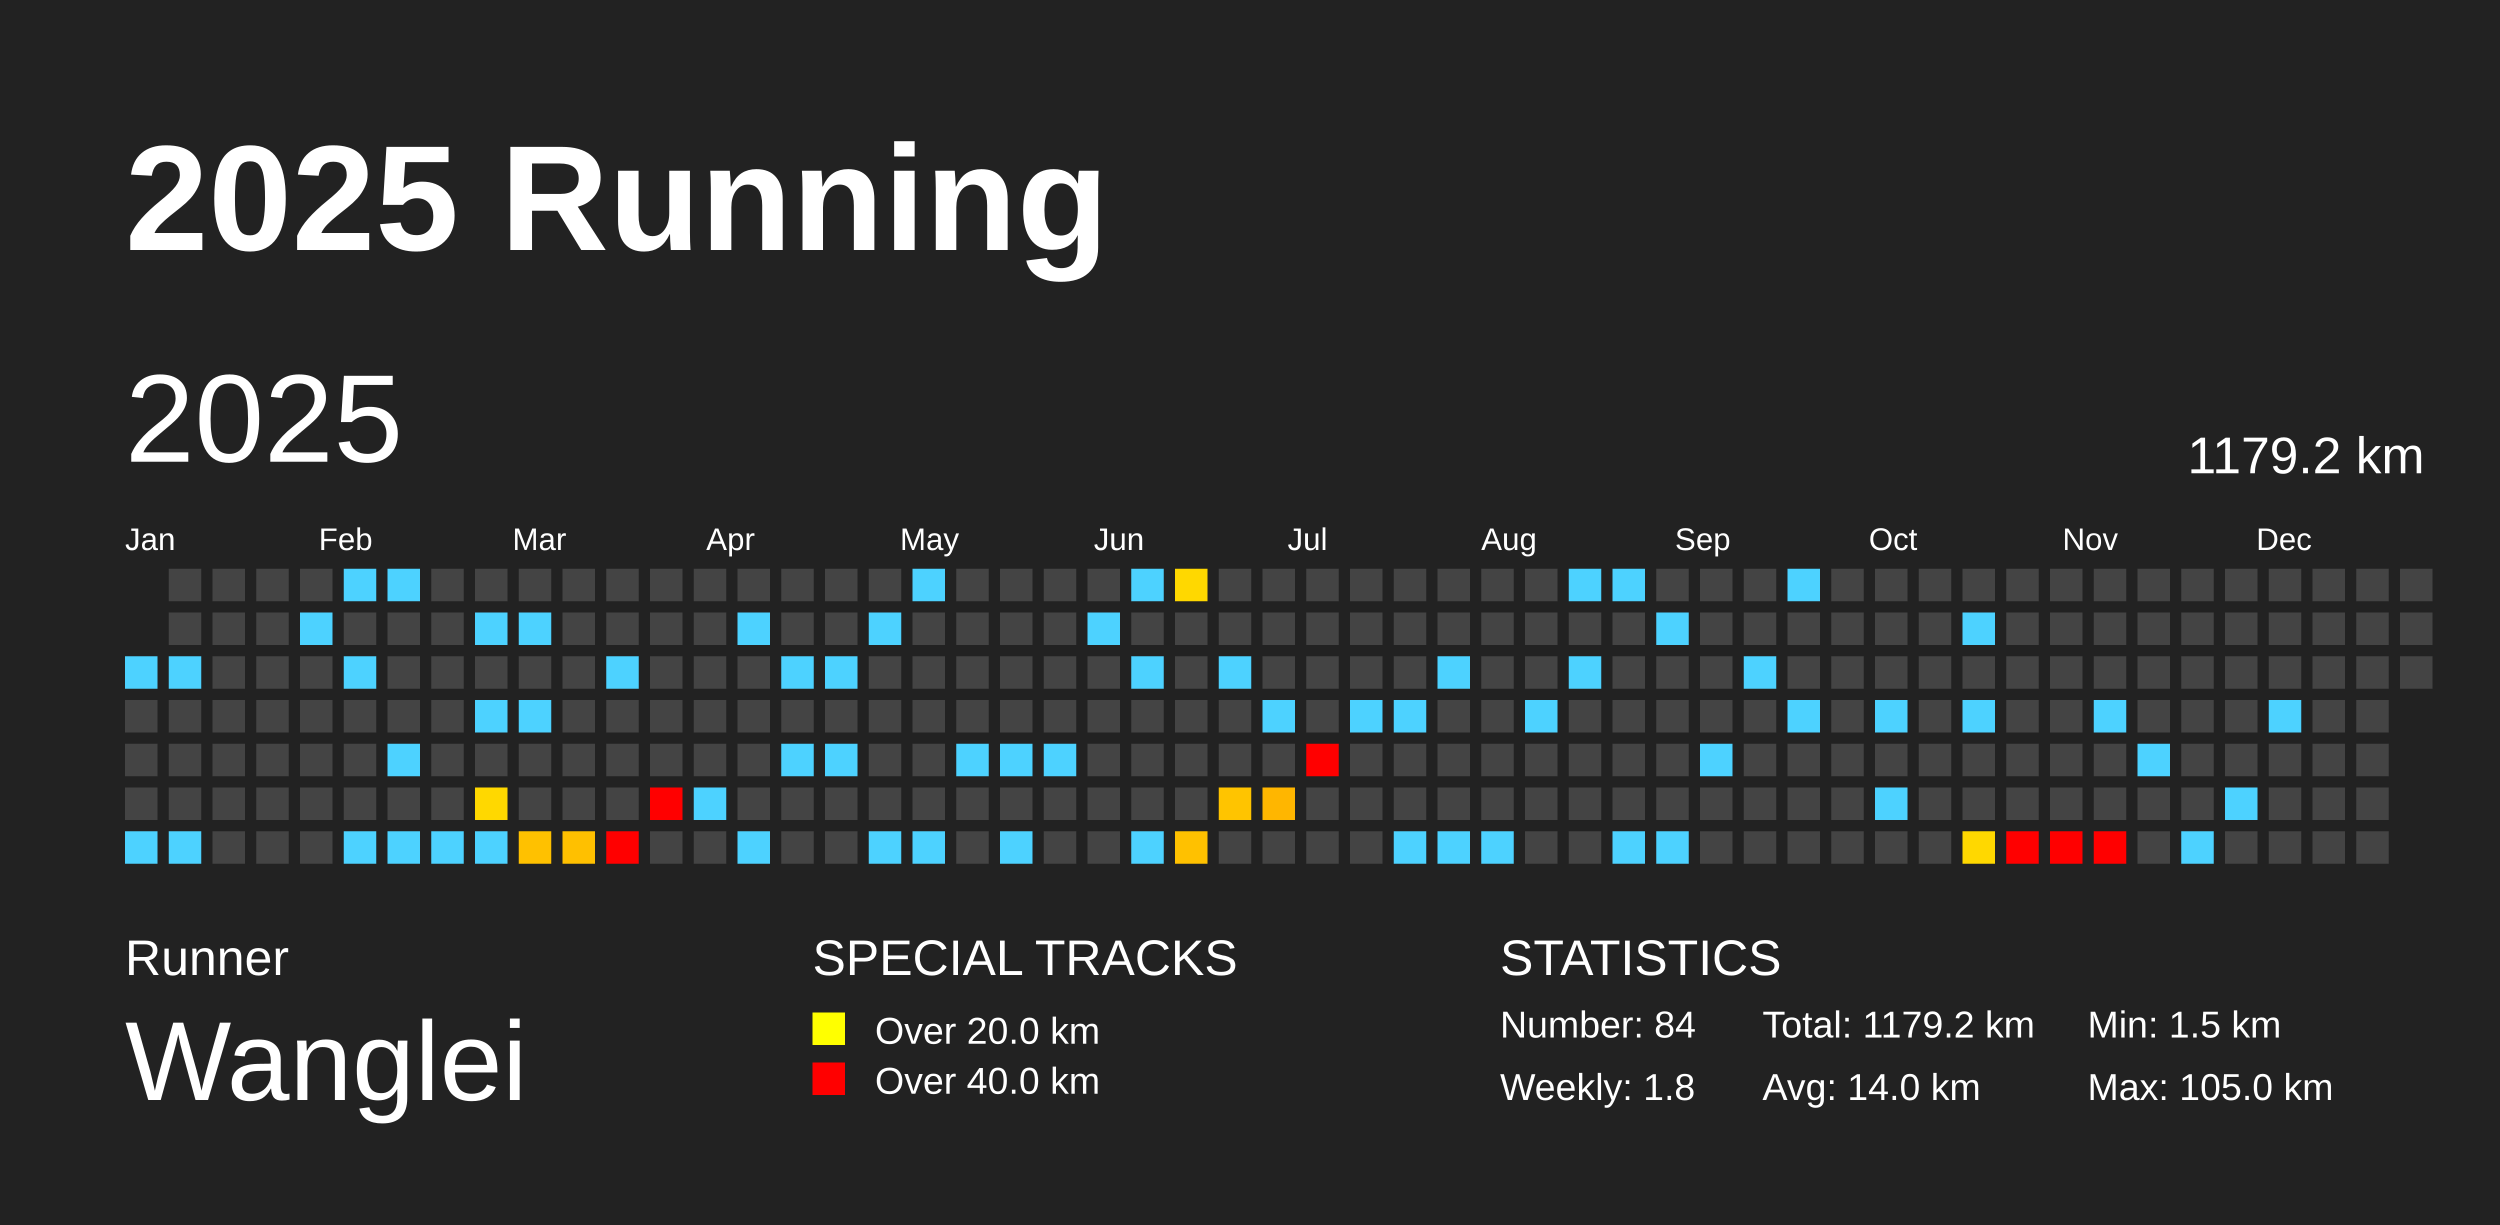
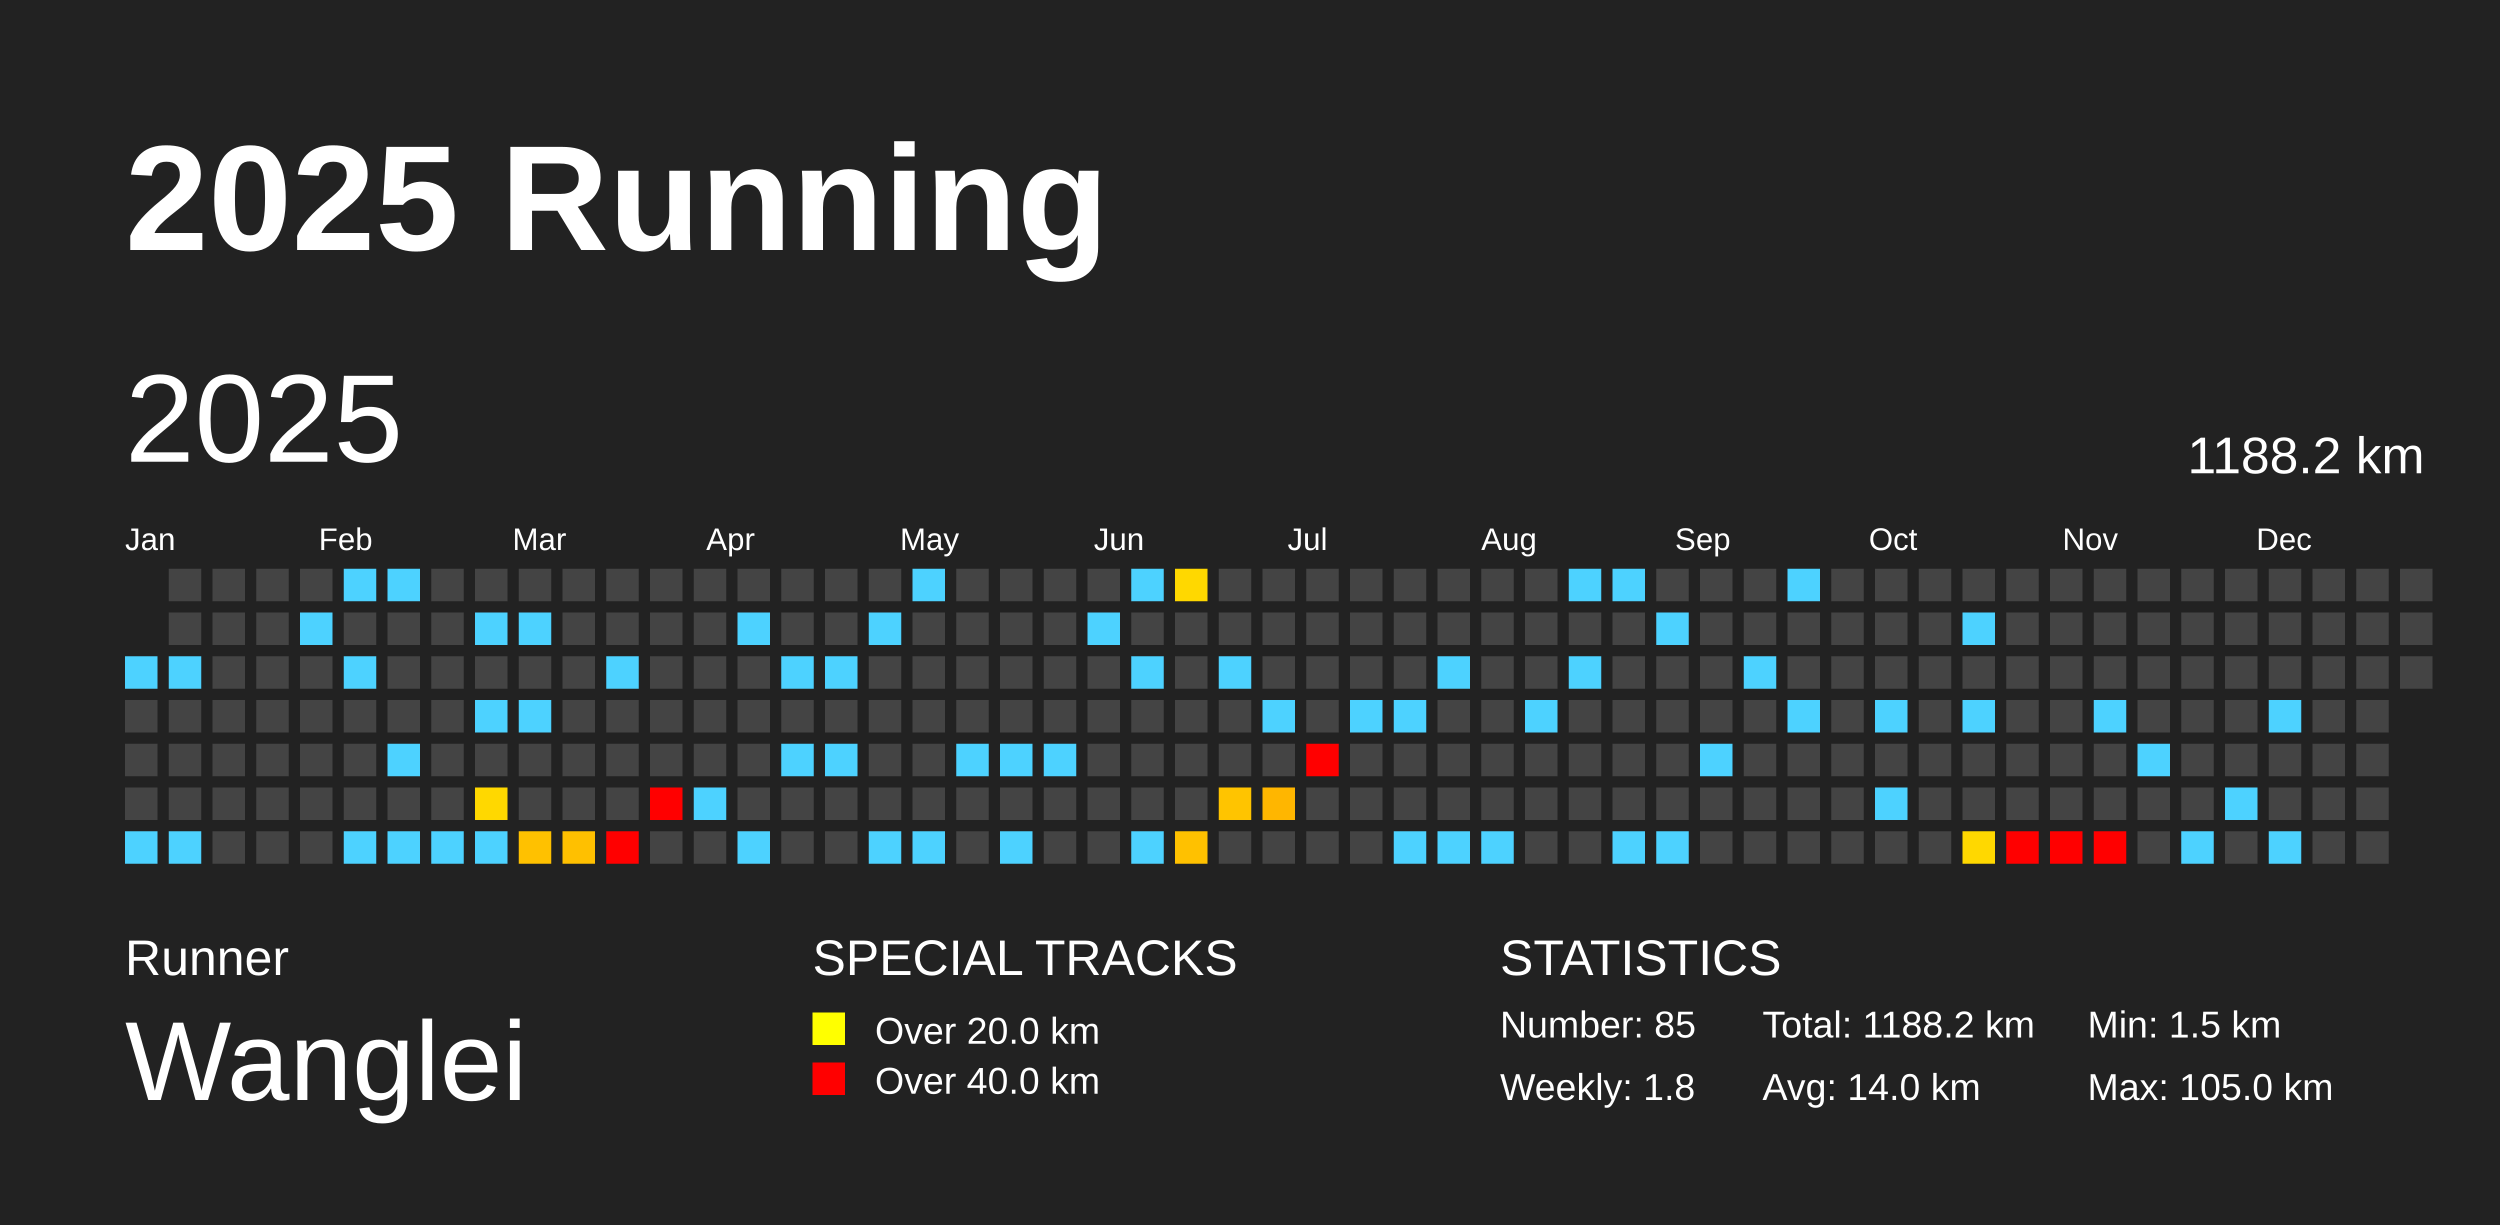
<svg xmlns="http://www.w3.org/2000/svg" baseProfile="full" height="98mm" version="1.1" viewBox="0,0,200,98" width="200mm">
  <defs />
  <rect fill="#222222" height="98" width="200" x="0" y="0" />
  <text fill="#FFFFFF" style="font-size:12px; font-family:Arial; font-weight:bold;" x="10" y="20">2025 Running</text>
  <text fill="#FFFFFF" style="font-size:4px; font-family:Arial" x="10" y="78">Runner</text>
  <text fill="#FFFFFF" style="font-size:9px; font-family:Arial" x="10" y="88">Wanglei</text>
  <text fill="#FFFFFF" style="font-size:4px; font-family:Arial" x="65" y="78">SPECIAL TRACKS</text>
  <rect fill="yellow" height="2.6" width="2.6" x="65" y="81" />
  <text fill="#FFFFFF" style="font-size:3px; font-family:Arial" x="70" y="83.5">Over 20.0 km</text>
  <rect fill="red" height="2.6" width="2.6" x="65" y="85" />
  <text fill="#FFFFFF" style="font-size:3px; font-family:Arial" x="70" y="87.5">Over 40.0 km</text>
  <text fill="#FFFFFF" style="font-size:4px; font-family:Arial" x="120" y="78">STATISTICS</text>
-   <text fill="#FFFFFF" style="font-size:3px; font-family:Arial" x="120" y="83">Number: 84</text>
+   <text fill="#FFFFFF" style="font-size:3px; font-family:Arial" x="120" y="83">Number: 85</text>
  <text fill="#FFFFFF" style="font-size:3px; font-family:Arial" x="120" y="88">Weekly: 1.8</text>
-   <text fill="#FFFFFF" style="font-size:3px; font-family:Arial" x="141" y="83">Total: 1179.2 km</text>
+   <text fill="#FFFFFF" style="font-size:3px; font-family:Arial" x="141" y="83">Total: 1188.2 km</text>
  <text fill="#FFFFFF" style="font-size:3px; font-family:Arial" x="141" y="88">Avg: 14.0 km</text>
  <text fill="#FFFFFF" style="font-size:3px; font-family:Arial" x="167" y="83">Min: 1.5 km</text>
  <text fill="#FFFFFF" style="font-size:3px; font-family:Arial" x="167" y="88">Max: 105.0 km</text>
  <text dominant-baseline="hanging" fill="#FFFFFF" style="font-size:10.0px; font-family:Arial;" x="10" y="30">2025</text>
-   <text dominant-baseline="hanging" fill="#FFFFFF" style="font-size:4.125px; font-family:Arial;" x="175" y="35">1179.2 km</text>
+   <text dominant-baseline="hanging" fill="#FFFFFF" style="font-size:4.125px; font-family:Arial;" x="175" y="35">1188.2 km</text>
  <text fill="#FFFFFF" style="font-size:2.5px; font-family:Arial" x="10.0" y="44">Jan</text>
  <text fill="#FFFFFF" style="font-size:2.5px; font-family:Arial" x="25.5" y="44">Feb</text>
  <text fill="#FFFFFF" style="font-size:2.5px; font-family:Arial" x="41.0" y="44">Mar</text>
  <text fill="#FFFFFF" style="font-size:2.5px; font-family:Arial" x="56.5" y="44">Apr</text>
  <text fill="#FFFFFF" style="font-size:2.5px; font-family:Arial" x="72.0" y="44">May</text>
  <text fill="#FFFFFF" style="font-size:2.5px; font-family:Arial" x="87.5" y="44">Jun</text>
  <text fill="#FFFFFF" style="font-size:2.5px; font-family:Arial" x="103.0" y="44">Jul</text>
  <text fill="#FFFFFF" style="font-size:2.5px; font-family:Arial" x="118.5" y="44">Aug</text>
  <text fill="#FFFFFF" style="font-size:2.5px; font-family:Arial" x="134.0" y="44">Sep</text>
  <text fill="#FFFFFF" style="font-size:2.5px; font-family:Arial" x="149.5" y="44">Oct</text>
  <text fill="#FFFFFF" style="font-size:2.5px; font-family:Arial" x="165.0" y="44">Nov</text>
  <text fill="#FFFFFF" style="font-size:2.5px; font-family:Arial" x="180.5" y="44">Dec</text>
  <rect fill="#4dd2ff" height="2.6" width="2.6" x="10.0" y="52.5" />
  <rect fill="#444444" height="2.6" width="2.6" x="10.0" y="56.0" />
  <rect fill="#444444" height="2.6" width="2.6" x="10.0" y="59.5" />
  <rect fill="#444444" height="2.6" width="2.6" x="10.0" y="63.0" />
  <rect fill="#4dd2ff" height="2.6" width="2.6" x="10.0" y="66.5" />
  <rect fill="#444444" height="2.6" width="2.6" x="13.5" y="45.5" />
  <rect fill="#444444" height="2.6" width="2.6" x="13.5" y="49.0" />
  <rect fill="#4dd2ff" height="2.6" width="2.6" x="13.5" y="52.5" />
  <rect fill="#444444" height="2.6" width="2.6" x="13.5" y="56.0" />
  <rect fill="#444444" height="2.6" width="2.6" x="13.5" y="59.5" />
  <rect fill="#444444" height="2.6" width="2.6" x="13.5" y="63.0" />
  <rect fill="#4dd2ff" height="2.6" width="2.6" x="13.5" y="66.5" />
  <rect fill="#444444" height="2.6" width="2.6" x="17.0" y="45.5" />
  <rect fill="#444444" height="2.6" width="2.6" x="17.0" y="49.0" />
  <rect fill="#444444" height="2.6" width="2.6" x="17.0" y="52.5" />
  <rect fill="#444444" height="2.6" width="2.6" x="17.0" y="56.0" />
  <rect fill="#444444" height="2.6" width="2.6" x="17.0" y="59.5" />
  <rect fill="#444444" height="2.6" width="2.6" x="17.0" y="63.0" />
  <rect fill="#444444" height="2.6" width="2.6" x="17.0" y="66.5" />
  <rect fill="#444444" height="2.6" width="2.6" x="20.5" y="45.5" />
  <rect fill="#444444" height="2.6" width="2.6" x="20.5" y="49.0" />
  <rect fill="#444444" height="2.6" width="2.6" x="20.5" y="52.5" />
  <rect fill="#444444" height="2.6" width="2.6" x="20.5" y="56.0" />
  <rect fill="#444444" height="2.6" width="2.6" x="20.5" y="59.5" />
  <rect fill="#444444" height="2.6" width="2.6" x="20.5" y="63.0" />
  <rect fill="#444444" height="2.6" width="2.6" x="20.5" y="66.5" />
  <rect fill="#444444" height="2.6" width="2.6" x="24.0" y="45.5" />
  <rect fill="#4dd2ff" height="2.6" width="2.6" x="24.0" y="49.0" />
  <rect fill="#444444" height="2.6" width="2.6" x="24.0" y="52.5" />
  <rect fill="#444444" height="2.6" width="2.6" x="24.0" y="56.0" />
  <rect fill="#444444" height="2.6" width="2.6" x="24.0" y="59.5" />
  <rect fill="#444444" height="2.6" width="2.6" x="24.0" y="63.0" />
  <rect fill="#444444" height="2.6" width="2.6" x="24.0" y="66.5" />
  <rect fill="#4dd2ff" height="2.6" width="2.6" x="27.5" y="45.5" />
  <rect fill="#444444" height="2.6" width="2.6" x="27.5" y="49.0" />
  <rect fill="#4dd2ff" height="2.6" width="2.6" x="27.5" y="52.5" />
  <rect fill="#444444" height="2.6" width="2.6" x="27.5" y="56.0" />
  <rect fill="#444444" height="2.6" width="2.6" x="27.5" y="59.5" />
  <rect fill="#444444" height="2.6" width="2.6" x="27.5" y="63.0" />
  <rect fill="#4dd2ff" height="2.6" width="2.6" x="27.5" y="66.5" />
  <rect fill="#4dd2ff" height="2.6" width="2.6" x="31.0" y="45.5" />
  <rect fill="#444444" height="2.6" width="2.6" x="31.0" y="49.0" />
  <rect fill="#444444" height="2.6" width="2.6" x="31.0" y="52.5" />
  <rect fill="#444444" height="2.6" width="2.6" x="31.0" y="56.0" />
  <rect fill="#4dd2ff" height="2.6" width="2.6" x="31.0" y="59.5" />
  <rect fill="#444444" height="2.6" width="2.6" x="31.0" y="63.0" />
  <rect fill="#4dd2ff" height="2.6" width="2.6" x="31.0" y="66.5" />
  <rect fill="#444444" height="2.6" width="2.6" x="34.5" y="45.5" />
  <rect fill="#444444" height="2.6" width="2.6" x="34.5" y="49.0" />
  <rect fill="#444444" height="2.6" width="2.6" x="34.5" y="52.5" />
  <rect fill="#444444" height="2.6" width="2.6" x="34.5" y="56.0" />
  <rect fill="#444444" height="2.6" width="2.6" x="34.5" y="59.5" />
  <rect fill="#444444" height="2.6" width="2.6" x="34.5" y="63.0" />
  <rect fill="#4dd2ff" height="2.6" width="2.6" x="34.5" y="66.5" />
  <rect fill="#444444" height="2.6" width="2.6" x="38.0" y="45.5" />
  <rect fill="#4dd2ff" height="2.6" width="2.6" x="38.0" y="49.0" />
  <rect fill="#444444" height="2.6" width="2.6" x="38.0" y="52.5" />
  <rect fill="#4dd2ff" height="2.6" width="2.6" x="38.0" y="56.0" />
  <rect fill="#444444" height="2.6" width="2.6" x="38.0" y="59.5" />
  <rect fill="#ffd800" height="2.6" width="2.6" x="38.0" y="63.0" />
  <rect fill="#4dd2ff" height="2.6" width="2.6" x="38.0" y="66.5" />
  <rect fill="#444444" height="2.6" width="2.6" x="41.5" y="45.5" />
  <rect fill="#4dd2ff" height="2.6" width="2.6" x="41.5" y="49.0" />
  <rect fill="#444444" height="2.6" width="2.6" x="41.5" y="52.5" />
  <rect fill="#4dd2ff" height="2.6" width="2.6" x="41.5" y="56.0" />
  <rect fill="#444444" height="2.6" width="2.6" x="41.5" y="59.5" />
  <rect fill="#444444" height="2.6" width="2.6" x="41.5" y="63.0" />
  <rect fill="#ffc100" height="2.6" width="2.6" x="41.5" y="66.5" />
  <rect fill="#444444" height="2.6" width="2.6" x="45.0" y="45.5" />
  <rect fill="#444444" height="2.6" width="2.6" x="45.0" y="49.0" />
  <rect fill="#444444" height="2.6" width="2.6" x="45.0" y="52.5" />
  <rect fill="#444444" height="2.6" width="2.6" x="45.0" y="56.0" />
  <rect fill="#444444" height="2.6" width="2.6" x="45.0" y="59.5" />
  <rect fill="#444444" height="2.6" width="2.6" x="45.0" y="63.0" />
  <rect fill="#ffc000" height="2.6" width="2.6" x="45.0" y="66.5" />
  <rect fill="#444444" height="2.6" width="2.6" x="48.5" y="45.5" />
  <rect fill="#444444" height="2.6" width="2.6" x="48.5" y="49.0" />
  <rect fill="#4dd2ff" height="2.6" width="2.6" x="48.5" y="52.5" />
  <rect fill="#444444" height="2.6" width="2.6" x="48.5" y="56.0" />
  <rect fill="#444444" height="2.6" width="2.6" x="48.5" y="59.5" />
  <rect fill="#444444" height="2.6" width="2.6" x="48.5" y="63.0" />
  <rect fill="red" height="2.6" width="2.6" x="48.5" y="66.5" />
  <rect fill="#444444" height="2.6" width="2.6" x="52.0" y="45.5" />
  <rect fill="#444444" height="2.6" width="2.6" x="52.0" y="49.0" />
  <rect fill="#444444" height="2.6" width="2.6" x="52.0" y="52.5" />
  <rect fill="#444444" height="2.6" width="2.6" x="52.0" y="56.0" />
  <rect fill="#444444" height="2.6" width="2.6" x="52.0" y="59.5" />
  <rect fill="red" height="2.6" width="2.6" x="52.0" y="63.0" />
  <rect fill="#444444" height="2.6" width="2.6" x="52.0" y="66.5" />
  <rect fill="#444444" height="2.6" width="2.6" x="55.5" y="45.5" />
  <rect fill="#444444" height="2.6" width="2.6" x="55.5" y="49.0" />
  <rect fill="#444444" height="2.6" width="2.6" x="55.5" y="52.5" />
  <rect fill="#444444" height="2.6" width="2.6" x="55.5" y="56.0" />
  <rect fill="#444444" height="2.6" width="2.6" x="55.5" y="59.5" />
  <rect fill="#4dd2ff" height="2.6" width="2.6" x="55.5" y="63.0" />
  <rect fill="#444444" height="2.6" width="2.6" x="55.5" y="66.5" />
  <rect fill="#444444" height="2.6" width="2.6" x="59.0" y="45.5" />
  <rect fill="#4dd2ff" height="2.6" width="2.6" x="59.0" y="49.0" />
  <rect fill="#444444" height="2.6" width="2.6" x="59.0" y="52.5" />
  <rect fill="#444444" height="2.6" width="2.6" x="59.0" y="56.0" />
  <rect fill="#444444" height="2.6" width="2.6" x="59.0" y="59.5" />
  <rect fill="#444444" height="2.6" width="2.6" x="59.0" y="63.0" />
  <rect fill="#4dd2ff" height="2.6" width="2.6" x="59.0" y="66.5" />
  <rect fill="#444444" height="2.6" width="2.6" x="62.5" y="45.5" />
  <rect fill="#444444" height="2.6" width="2.6" x="62.5" y="49.0" />
  <rect fill="#4dd2ff" height="2.6" width="2.6" x="62.5" y="52.5" />
  <rect fill="#444444" height="2.6" width="2.6" x="62.5" y="56.0" />
  <rect fill="#4dd2ff" height="2.6" width="2.6" x="62.5" y="59.5" />
  <rect fill="#444444" height="2.6" width="2.6" x="62.5" y="63.0" />
  <rect fill="#444444" height="2.6" width="2.6" x="62.5" y="66.5" />
  <rect fill="#444444" height="2.6" width="2.6" x="66.0" y="45.5" />
  <rect fill="#444444" height="2.6" width="2.6" x="66.0" y="49.0" />
  <rect fill="#4dd2ff" height="2.6" width="2.6" x="66.0" y="52.5" />
  <rect fill="#444444" height="2.6" width="2.6" x="66.0" y="56.0" />
  <rect fill="#4dd2ff" height="2.6" width="2.6" x="66.0" y="59.5" />
  <rect fill="#444444" height="2.6" width="2.6" x="66.0" y="63.0" />
  <rect fill="#444444" height="2.6" width="2.6" x="66.0" y="66.5" />
  <rect fill="#444444" height="2.6" width="2.6" x="69.5" y="45.5" />
  <rect fill="#4dd2ff" height="2.6" width="2.6" x="69.5" y="49.0" />
  <rect fill="#444444" height="2.6" width="2.6" x="69.5" y="52.5" />
  <rect fill="#444444" height="2.6" width="2.6" x="69.5" y="56.0" />
  <rect fill="#444444" height="2.6" width="2.6" x="69.5" y="59.5" />
  <rect fill="#444444" height="2.6" width="2.6" x="69.5" y="63.0" />
  <rect fill="#4dd2ff" height="2.6" width="2.6" x="69.5" y="66.5" />
  <rect fill="#4dd2ff" height="2.6" width="2.6" x="73.0" y="45.5" />
  <rect fill="#444444" height="2.6" width="2.6" x="73.0" y="49.0" />
  <rect fill="#444444" height="2.6" width="2.6" x="73.0" y="52.5" />
  <rect fill="#444444" height="2.6" width="2.6" x="73.0" y="56.0" />
  <rect fill="#444444" height="2.6" width="2.6" x="73.0" y="59.5" />
  <rect fill="#444444" height="2.6" width="2.6" x="73.0" y="63.0" />
  <rect fill="#4dd2ff" height="2.6" width="2.6" x="73.0" y="66.5" />
  <rect fill="#444444" height="2.6" width="2.6" x="76.5" y="45.5" />
  <rect fill="#444444" height="2.6" width="2.6" x="76.5" y="49.0" />
  <rect fill="#444444" height="2.6" width="2.6" x="76.5" y="52.5" />
  <rect fill="#444444" height="2.6" width="2.6" x="76.5" y="56.0" />
  <rect fill="#4dd2ff" height="2.6" width="2.6" x="76.5" y="59.5" />
  <rect fill="#444444" height="2.6" width="2.6" x="76.5" y="63.0" />
  <rect fill="#444444" height="2.6" width="2.6" x="76.5" y="66.5" />
  <rect fill="#444444" height="2.6" width="2.6" x="80.0" y="45.5" />
  <rect fill="#444444" height="2.6" width="2.6" x="80.0" y="49.0" />
  <rect fill="#444444" height="2.6" width="2.6" x="80.0" y="52.5" />
  <rect fill="#444444" height="2.6" width="2.6" x="80.0" y="56.0" />
  <rect fill="#4dd2ff" height="2.6" width="2.6" x="80.0" y="59.5" />
  <rect fill="#444444" height="2.6" width="2.6" x="80.0" y="63.0" />
  <rect fill="#4dd2ff" height="2.6" width="2.6" x="80.0" y="66.5" />
  <rect fill="#444444" height="2.6" width="2.6" x="83.5" y="45.5" />
  <rect fill="#444444" height="2.6" width="2.6" x="83.5" y="49.0" />
  <rect fill="#444444" height="2.6" width="2.6" x="83.5" y="52.5" />
  <rect fill="#444444" height="2.6" width="2.6" x="83.5" y="56.0" />
  <rect fill="#4dd2ff" height="2.6" width="2.6" x="83.5" y="59.5" />
  <rect fill="#444444" height="2.6" width="2.6" x="83.5" y="63.0" />
  <rect fill="#444444" height="2.6" width="2.6" x="83.5" y="66.5" />
  <rect fill="#444444" height="2.6" width="2.6" x="87.0" y="45.5" />
  <rect fill="#4dd2ff" height="2.6" width="2.6" x="87.0" y="49.0" />
  <rect fill="#444444" height="2.6" width="2.6" x="87.0" y="52.5" />
  <rect fill="#444444" height="2.6" width="2.6" x="87.0" y="56.0" />
  <rect fill="#444444" height="2.6" width="2.6" x="87.0" y="59.5" />
  <rect fill="#444444" height="2.6" width="2.6" x="87.0" y="63.0" />
  <rect fill="#444444" height="2.6" width="2.6" x="87.0" y="66.5" />
  <rect fill="#4dd2ff" height="2.6" width="2.6" x="90.5" y="45.5" />
  <rect fill="#444444" height="2.6" width="2.6" x="90.5" y="49.0" />
  <rect fill="#4dd2ff" height="2.6" width="2.6" x="90.5" y="52.5" />
  <rect fill="#444444" height="2.6" width="2.6" x="90.5" y="56.0" />
  <rect fill="#444444" height="2.6" width="2.6" x="90.5" y="59.5" />
  <rect fill="#444444" height="2.6" width="2.6" x="90.5" y="63.0" />
  <rect fill="#4dd2ff" height="2.6" width="2.6" x="90.5" y="66.5" />
  <rect fill="#ffd800" height="2.6" width="2.6" x="94.0" y="45.5" />
  <rect fill="#444444" height="2.6" width="2.6" x="94.0" y="49.0" />
  <rect fill="#444444" height="2.6" width="2.6" x="94.0" y="52.5" />
  <rect fill="#444444" height="2.6" width="2.6" x="94.0" y="56.0" />
  <rect fill="#444444" height="2.6" width="2.6" x="94.0" y="59.5" />
  <rect fill="#444444" height="2.6" width="2.6" x="94.0" y="63.0" />
  <rect fill="#ffc100" height="2.6" width="2.6" x="94.0" y="66.5" />
  <rect fill="#444444" height="2.6" width="2.6" x="97.5" y="45.5" />
  <rect fill="#444444" height="2.6" width="2.6" x="97.5" y="49.0" />
  <rect fill="#4dd2ff" height="2.6" width="2.6" x="97.5" y="52.5" />
  <rect fill="#444444" height="2.6" width="2.6" x="97.5" y="56.0" />
  <rect fill="#444444" height="2.6" width="2.6" x="97.5" y="59.5" />
  <rect fill="#ffc400" height="2.6" width="2.6" x="97.5" y="63.0" />
  <rect fill="#444444" height="2.6" width="2.6" x="97.5" y="66.5" />
  <rect fill="#444444" height="2.6" width="2.6" x="101.0" y="45.5" />
  <rect fill="#444444" height="2.6" width="2.6" x="101.0" y="49.0" />
  <rect fill="#444444" height="2.6" width="2.6" x="101.0" y="52.5" />
  <rect fill="#4dd2ff" height="2.6" width="2.6" x="101.0" y="56.0" />
  <rect fill="#444444" height="2.6" width="2.6" x="101.0" y="59.5" />
  <rect fill="#ffb600" height="2.6" width="2.6" x="101.0" y="63.0" />
  <rect fill="#444444" height="2.6" width="2.6" x="101.0" y="66.5" />
  <rect fill="#444444" height="2.6" width="2.6" x="104.5" y="45.5" />
  <rect fill="#444444" height="2.6" width="2.6" x="104.5" y="49.0" />
  <rect fill="#444444" height="2.6" width="2.6" x="104.5" y="52.5" />
  <rect fill="#444444" height="2.6" width="2.6" x="104.5" y="56.0" />
  <rect fill="red" height="2.6" width="2.6" x="104.5" y="59.5" />
  <rect fill="#444444" height="2.6" width="2.6" x="104.5" y="63.0" />
  <rect fill="#444444" height="2.6" width="2.6" x="104.5" y="66.5" />
  <rect fill="#444444" height="2.6" width="2.6" x="108.0" y="45.5" />
  <rect fill="#444444" height="2.6" width="2.6" x="108.0" y="49.0" />
  <rect fill="#444444" height="2.6" width="2.6" x="108.0" y="52.5" />
  <rect fill="#4dd2ff" height="2.6" width="2.6" x="108.0" y="56.0" />
  <rect fill="#444444" height="2.6" width="2.6" x="108.0" y="59.5" />
  <rect fill="#444444" height="2.6" width="2.6" x="108.0" y="63.0" />
  <rect fill="#444444" height="2.6" width="2.6" x="108.0" y="66.5" />
  <rect fill="#444444" height="2.6" width="2.6" x="111.5" y="45.5" />
  <rect fill="#444444" height="2.6" width="2.6" x="111.5" y="49.0" />
  <rect fill="#444444" height="2.6" width="2.6" x="111.5" y="52.5" />
  <rect fill="#4dd2ff" height="2.6" width="2.6" x="111.5" y="56.0" />
  <rect fill="#444444" height="2.6" width="2.6" x="111.5" y="59.5" />
  <rect fill="#444444" height="2.6" width="2.6" x="111.5" y="63.0" />
  <rect fill="#4dd2ff" height="2.6" width="2.6" x="111.5" y="66.5" />
  <rect fill="#444444" height="2.6" width="2.6" x="115.0" y="45.5" />
  <rect fill="#444444" height="2.6" width="2.6" x="115.0" y="49.0" />
  <rect fill="#4dd2ff" height="2.6" width="2.6" x="115.0" y="52.5" />
  <rect fill="#444444" height="2.6" width="2.6" x="115.0" y="56.0" />
  <rect fill="#444444" height="2.6" width="2.6" x="115.0" y="59.5" />
  <rect fill="#444444" height="2.6" width="2.6" x="115.0" y="63.0" />
  <rect fill="#4dd2ff" height="2.6" width="2.6" x="115.0" y="66.5" />
  <rect fill="#444444" height="2.6" width="2.6" x="118.5" y="45.5" />
  <rect fill="#444444" height="2.6" width="2.6" x="118.5" y="49.0" />
  <rect fill="#444444" height="2.6" width="2.6" x="118.5" y="52.5" />
  <rect fill="#444444" height="2.6" width="2.6" x="118.5" y="56.0" />
  <rect fill="#444444" height="2.6" width="2.6" x="118.5" y="59.5" />
  <rect fill="#444444" height="2.6" width="2.6" x="118.5" y="63.0" />
  <rect fill="#4dd2ff" height="2.6" width="2.6" x="118.5" y="66.5" />
  <rect fill="#444444" height="2.6" width="2.6" x="122.0" y="45.5" />
  <rect fill="#444444" height="2.6" width="2.6" x="122.0" y="49.0" />
  <rect fill="#444444" height="2.6" width="2.6" x="122.0" y="52.5" />
  <rect fill="#4dd2ff" height="2.6" width="2.6" x="122.0" y="56.0" />
  <rect fill="#444444" height="2.6" width="2.6" x="122.0" y="59.5" />
  <rect fill="#444444" height="2.6" width="2.6" x="122.0" y="63.0" />
  <rect fill="#444444" height="2.6" width="2.6" x="122.0" y="66.5" />
  <rect fill="#4dd2ff" height="2.6" width="2.6" x="125.5" y="45.5" />
  <rect fill="#444444" height="2.6" width="2.6" x="125.5" y="49.0" />
  <rect fill="#4dd2ff" height="2.6" width="2.6" x="125.5" y="52.5" />
  <rect fill="#444444" height="2.6" width="2.6" x="125.5" y="56.0" />
  <rect fill="#444444" height="2.6" width="2.6" x="125.5" y="59.5" />
  <rect fill="#444444" height="2.6" width="2.6" x="125.5" y="63.0" />
  <rect fill="#444444" height="2.6" width="2.6" x="125.5" y="66.5" />
  <rect fill="#4dd2ff" height="2.6" width="2.6" x="129.0" y="45.5" />
  <rect fill="#444444" height="2.6" width="2.6" x="129.0" y="49.0" />
  <rect fill="#444444" height="2.6" width="2.6" x="129.0" y="52.5" />
  <rect fill="#444444" height="2.6" width="2.6" x="129.0" y="56.0" />
  <rect fill="#444444" height="2.6" width="2.6" x="129.0" y="59.5" />
  <rect fill="#444444" height="2.6" width="2.6" x="129.0" y="63.0" />
  <rect fill="#4dd2ff" height="2.6" width="2.6" x="129.0" y="66.5" />
  <rect fill="#444444" height="2.6" width="2.6" x="132.5" y="45.5" />
  <rect fill="#4dd2ff" height="2.6" width="2.6" x="132.5" y="49.0" />
  <rect fill="#444444" height="2.6" width="2.6" x="132.5" y="52.5" />
  <rect fill="#444444" height="2.6" width="2.6" x="132.5" y="56.0" />
  <rect fill="#444444" height="2.6" width="2.6" x="132.5" y="59.5" />
  <rect fill="#444444" height="2.6" width="2.6" x="132.5" y="63.0" />
  <rect fill="#4dd2ff" height="2.6" width="2.6" x="132.5" y="66.5" />
  <rect fill="#444444" height="2.6" width="2.6" x="136.0" y="45.5" />
  <rect fill="#444444" height="2.6" width="2.6" x="136.0" y="49.0" />
  <rect fill="#444444" height="2.6" width="2.6" x="136.0" y="52.5" />
  <rect fill="#444444" height="2.6" width="2.6" x="136.0" y="56.0" />
  <rect fill="#4dd2ff" height="2.6" width="2.6" x="136.0" y="59.5" />
  <rect fill="#444444" height="2.6" width="2.6" x="136.0" y="63.0" />
  <rect fill="#444444" height="2.6" width="2.6" x="136.0" y="66.5" />
  <rect fill="#444444" height="2.6" width="2.6" x="139.5" y="45.5" />
  <rect fill="#444444" height="2.6" width="2.6" x="139.5" y="49.0" />
  <rect fill="#4dd2ff" height="2.6" width="2.6" x="139.5" y="52.5" />
  <rect fill="#444444" height="2.6" width="2.6" x="139.5" y="56.0" />
  <rect fill="#444444" height="2.6" width="2.6" x="139.5" y="59.5" />
  <rect fill="#444444" height="2.6" width="2.6" x="139.5" y="63.0" />
  <rect fill="#444444" height="2.6" width="2.6" x="139.5" y="66.5" />
  <rect fill="#4dd2ff" height="2.6" width="2.6" x="143.0" y="45.5" />
  <rect fill="#444444" height="2.6" width="2.6" x="143.0" y="49.0" />
  <rect fill="#444444" height="2.6" width="2.6" x="143.0" y="52.5" />
  <rect fill="#4dd2ff" height="2.6" width="2.6" x="143.0" y="56.0" />
  <rect fill="#444444" height="2.6" width="2.6" x="143.0" y="59.5" />
  <rect fill="#444444" height="2.6" width="2.6" x="143.0" y="63.0" />
  <rect fill="#444444" height="2.6" width="2.6" x="143.0" y="66.5" />
  <rect fill="#444444" height="2.6" width="2.6" x="146.5" y="45.5" />
  <rect fill="#444444" height="2.6" width="2.6" x="146.5" y="49.0" />
  <rect fill="#444444" height="2.6" width="2.6" x="146.5" y="52.5" />
  <rect fill="#444444" height="2.6" width="2.6" x="146.5" y="56.0" />
  <rect fill="#444444" height="2.6" width="2.6" x="146.5" y="59.5" />
  <rect fill="#444444" height="2.6" width="2.6" x="146.5" y="63.0" />
  <rect fill="#444444" height="2.6" width="2.6" x="146.5" y="66.5" />
  <rect fill="#444444" height="2.6" width="2.6" x="150.0" y="45.5" />
  <rect fill="#444444" height="2.6" width="2.6" x="150.0" y="49.0" />
  <rect fill="#444444" height="2.6" width="2.6" x="150.0" y="52.5" />
  <rect fill="#4dd2ff" height="2.6" width="2.6" x="150.0" y="56.0" />
  <rect fill="#444444" height="2.6" width="2.6" x="150.0" y="59.5" />
  <rect fill="#4dd2ff" height="2.6" width="2.6" x="150.0" y="63.0" />
  <rect fill="#444444" height="2.6" width="2.6" x="150.0" y="66.5" />
  <rect fill="#444444" height="2.6" width="2.6" x="153.5" y="45.5" />
  <rect fill="#444444" height="2.6" width="2.6" x="153.5" y="49.0" />
  <rect fill="#444444" height="2.6" width="2.6" x="153.5" y="52.5" />
  <rect fill="#444444" height="2.6" width="2.6" x="153.5" y="56.0" />
  <rect fill="#444444" height="2.6" width="2.6" x="153.5" y="59.5" />
  <rect fill="#444444" height="2.6" width="2.6" x="153.5" y="63.0" />
  <rect fill="#444444" height="2.6" width="2.6" x="153.5" y="66.5" />
  <rect fill="#444444" height="2.6" width="2.6" x="157.0" y="45.5" />
  <rect fill="#4dd2ff" height="2.6" width="2.6" x="157.0" y="49.0" />
  <rect fill="#444444" height="2.6" width="2.6" x="157.0" y="52.5" />
  <rect fill="#4dd2ff" height="2.6" width="2.6" x="157.0" y="56.0" />
  <rect fill="#444444" height="2.6" width="2.6" x="157.0" y="59.5" />
  <rect fill="#444444" height="2.6" width="2.6" x="157.0" y="63.0" />
  <rect fill="#ffd800" height="2.6" width="2.6" x="157.0" y="66.5" />
  <rect fill="#444444" height="2.6" width="2.6" x="160.5" y="45.5" />
  <rect fill="#444444" height="2.6" width="2.6" x="160.5" y="49.0" />
  <rect fill="#444444" height="2.6" width="2.6" x="160.5" y="52.5" />
  <rect fill="#444444" height="2.6" width="2.6" x="160.5" y="56.0" />
  <rect fill="#444444" height="2.6" width="2.6" x="160.5" y="59.5" />
  <rect fill="#444444" height="2.6" width="2.6" x="160.5" y="63.0" />
  <rect fill="red" height="2.6" width="2.6" x="160.5" y="66.5" />
  <rect fill="#444444" height="2.6" width="2.6" x="164.0" y="45.5" />
  <rect fill="#444444" height="2.6" width="2.6" x="164.0" y="49.0" />
  <rect fill="#444444" height="2.6" width="2.6" x="164.0" y="52.5" />
  <rect fill="#444444" height="2.6" width="2.6" x="164.0" y="56.0" />
  <rect fill="#444444" height="2.6" width="2.6" x="164.0" y="59.5" />
  <rect fill="#444444" height="2.6" width="2.6" x="164.0" y="63.0" />
  <rect fill="red" height="2.6" width="2.6" x="164.0" y="66.5" />
  <rect fill="#444444" height="2.6" width="2.6" x="167.5" y="45.5" />
  <rect fill="#444444" height="2.6" width="2.6" x="167.5" y="49.0" />
  <rect fill="#444444" height="2.6" width="2.6" x="167.5" y="52.5" />
  <rect fill="#4dd2ff" height="2.6" width="2.6" x="167.5" y="56.0" />
  <rect fill="#444444" height="2.6" width="2.6" x="167.5" y="59.5" />
  <rect fill="#444444" height="2.6" width="2.6" x="167.5" y="63.0" />
  <rect fill="red" height="2.6" width="2.6" x="167.5" y="66.5" />
  <rect fill="#444444" height="2.6" width="2.6" x="171.0" y="45.5" />
  <rect fill="#444444" height="2.6" width="2.6" x="171.0" y="49.0" />
  <rect fill="#444444" height="2.6" width="2.6" x="171.0" y="52.5" />
  <rect fill="#444444" height="2.6" width="2.6" x="171.0" y="56.0" />
  <rect fill="#4dd2ff" height="2.6" width="2.6" x="171.0" y="59.5" />
  <rect fill="#444444" height="2.6" width="2.6" x="171.0" y="63.0" />
  <rect fill="#444444" height="2.6" width="2.6" x="171.0" y="66.5" />
  <rect fill="#444444" height="2.6" width="2.6" x="174.5" y="45.5" />
  <rect fill="#444444" height="2.6" width="2.6" x="174.5" y="49.0" />
  <rect fill="#444444" height="2.6" width="2.6" x="174.5" y="52.5" />
  <rect fill="#444444" height="2.6" width="2.6" x="174.5" y="56.0" />
  <rect fill="#444444" height="2.6" width="2.6" x="174.5" y="59.5" />
  <rect fill="#444444" height="2.6" width="2.6" x="174.5" y="63.0" />
  <rect fill="#4dd2ff" height="2.6" width="2.6" x="174.5" y="66.5" />
  <rect fill="#444444" height="2.6" width="2.6" x="178.0" y="45.5" />
  <rect fill="#444444" height="2.6" width="2.6" x="178.0" y="49.0" />
  <rect fill="#444444" height="2.6" width="2.6" x="178.0" y="52.5" />
  <rect fill="#444444" height="2.6" width="2.6" x="178.0" y="56.0" />
  <rect fill="#444444" height="2.6" width="2.6" x="178.0" y="59.5" />
  <rect fill="#4dd2ff" height="2.6" width="2.6" x="178.0" y="63.0" />
  <rect fill="#444444" height="2.6" width="2.6" x="178.0" y="66.5" />
  <rect fill="#444444" height="2.6" width="2.6" x="181.5" y="45.5" />
  <rect fill="#444444" height="2.6" width="2.6" x="181.5" y="49.0" />
  <rect fill="#444444" height="2.6" width="2.6" x="181.5" y="52.5" />
  <rect fill="#4dd2ff" height="2.6" width="2.6" x="181.5" y="56.0" />
  <rect fill="#444444" height="2.6" width="2.6" x="181.5" y="59.5" />
  <rect fill="#444444" height="2.6" width="2.6" x="181.5" y="63.0" />
-   <rect fill="#444444" height="2.6" width="2.6" x="181.5" y="66.5" />
+   <rect fill="#4dd2ff" height="2.6" width="2.6" x="181.5" y="66.5" />
  <rect fill="#444444" height="2.6" width="2.6" x="185.0" y="45.5" />
  <rect fill="#444444" height="2.6" width="2.6" x="185.0" y="49.0" />
  <rect fill="#444444" height="2.6" width="2.6" x="185.0" y="52.5" />
  <rect fill="#444444" height="2.6" width="2.6" x="185.0" y="56.0" />
  <rect fill="#444444" height="2.6" width="2.6" x="185.0" y="59.5" />
  <rect fill="#444444" height="2.6" width="2.6" x="185.0" y="63.0" />
  <rect fill="#444444" height="2.6" width="2.6" x="185.0" y="66.5" />
  <rect fill="#444444" height="2.6" width="2.6" x="188.5" y="45.5" />
  <rect fill="#444444" height="2.6" width="2.6" x="188.5" y="49.0" />
  <rect fill="#444444" height="2.6" width="2.6" x="188.5" y="52.5" />
  <rect fill="#444444" height="2.6" width="2.6" x="188.5" y="56.0" />
  <rect fill="#444444" height="2.6" width="2.6" x="188.5" y="59.5" />
  <rect fill="#444444" height="2.6" width="2.6" x="188.5" y="63.0" />
  <rect fill="#444444" height="2.6" width="2.6" x="188.5" y="66.5" />
  <rect fill="#444444" height="2.6" width="2.6" x="192.0" y="45.5" />
  <rect fill="#444444" height="2.6" width="2.6" x="192.0" y="49.0" />
  <rect fill="#444444" height="2.6" width="2.6" x="192.0" y="52.5" />
</svg>
